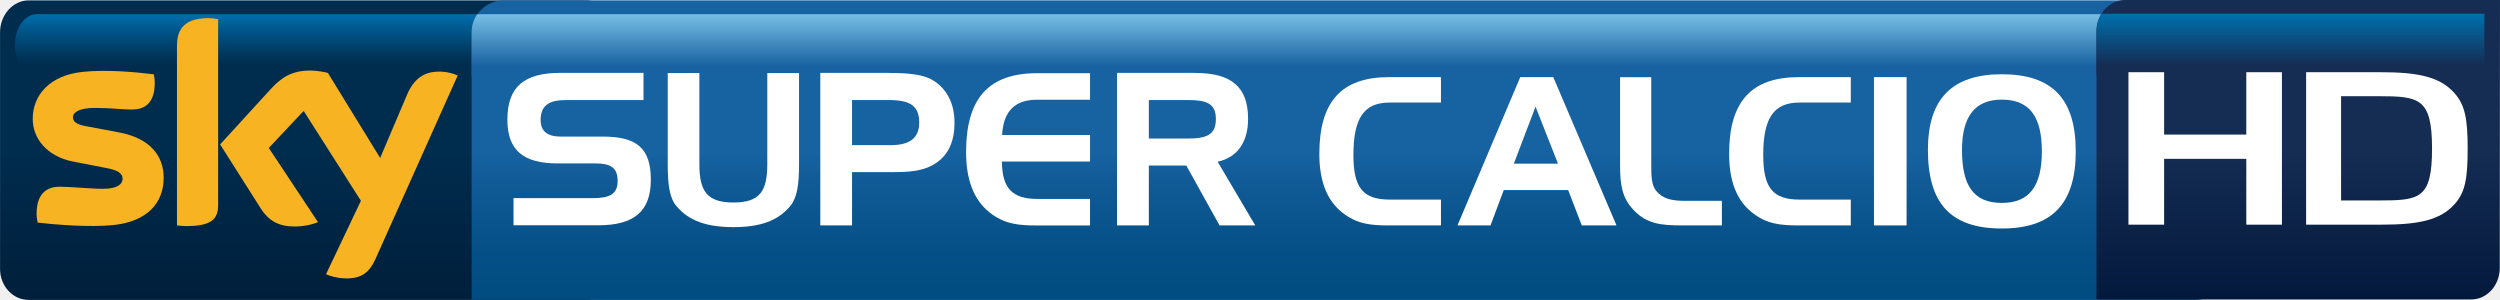
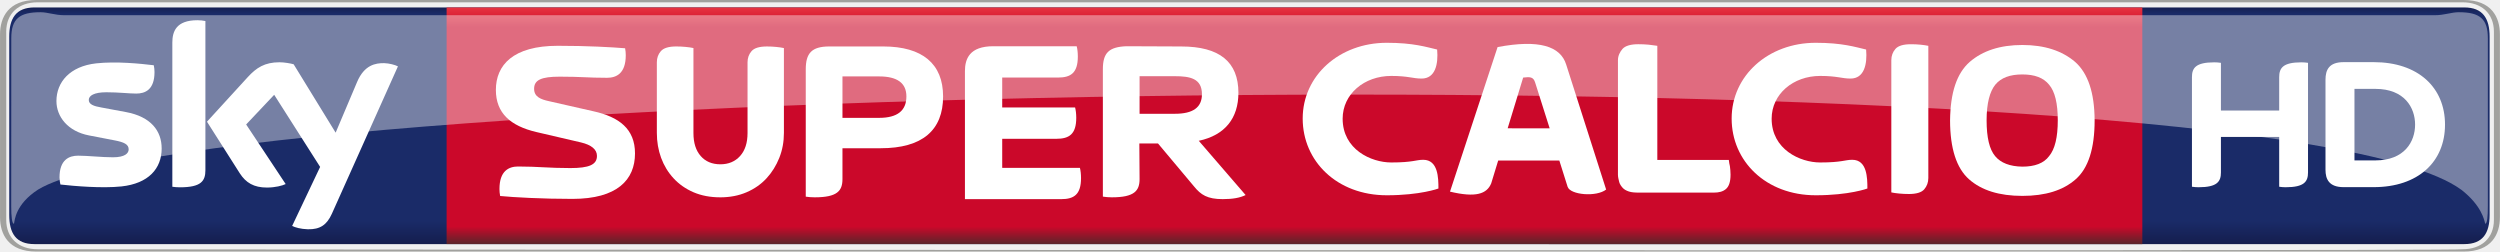
- <svg xmlns="http://www.w3.org/2000/svg" xmlns:xlink="http://www.w3.org/1999/xlink" height="20.282mm" width="169.33mm" version="1.1" viewBox="0 0 600 71.867">
+ <svg xmlns="http://www.w3.org/2000/svg" height="60.373" width="600" version="1.1" viewBox="0 0 158.75 15.974">
  <defs>
-     <linearGradient id="c" y2="776.89" gradientUnits="userSpaceOnUse" gradientTransform="matrix(0 .7102 .7102 0 -502.97 462.31)" y1="776.89" x1="0" x2="1">
-       <stop stop-color="#77BEE5" offset="0" />
-       <stop stop-color="#1862A1" offset=".844" />
-       <stop stop-color="#1862A1" offset="1" />
+     <linearGradient id="a" gradientUnits="userSpaceOnUse" gradientTransform="matrix(0 -15.029 -23.884 0 91.452 15.502)" x1="0" x2="1" y1="0" y2="0">
+       <stop stop-color="#5a252a" offset="0" />
+       <stop stop-color="#cb082a" offset=".074" />
+       <stop stop-color="#cb082a" offset=".916" />
+       <stop stop-color="#e73440" offset="1" />
    </linearGradient>
-     <clipPath id="g">
-       <use xlink:href="#h" height="776.693" width="558.425" y="0" x="0" overflow="visible" />
-     </clipPath>
-     <linearGradient id="d" y2="776.69" gradientUnits="userSpaceOnUse" gradientTransform="matrix(0 -3.4709 -3.4709 0 2744.7 465.63)" y1="776.69" x1="0" x2="1">
-       <stop stop-color="#004B7F" offset="0" />
-       <stop stop-color="#055086" offset=".168" />
-       <stop stop-color="#115C98" offset=".408" />
-       <stop stop-color="#1762A1" offset=".495" />
-       <stop stop-color="#1762A1" offset="1" />
+     <linearGradient id="b" gradientUnits="userSpaceOnUse" gradientTransform="matrix(0 15.281 -15.281 0 105.11 .3521)" x1="0" x2="1" y1="0" y2="0">
+       <stop stop-color="#141c4b" offset="0" />
+       <stop stop-color="#1a2b68" offset=".036" />
+       <stop stop-color="#1a2b68" offset=".895" />
+       <stop stop-color="#141c4b" offset="1" />
    </linearGradient>
-     <clipPath id="i">
-       <use xlink:href="#j" height="776.693" width="558.425" y="0" x="0" overflow="visible" />
-     </clipPath>
-     <linearGradient id="e" y2="776.69" gradientUnits="userSpaceOnUse" gradientTransform="matrix(0 .7102 .7102 0 -514.24 462.31)" y1="776.69" x1="0" x2="1">
-       <stop stop-color="#006EAB" offset="0" />
-       <stop stop-color="#005385" offset=".299" />
-       <stop stop-color="#00375D" offset=".657" />
-       <stop stop-color="#002C4E" offset=".844" />
-       <stop stop-color="#002C4E" offset="1" />
-     </linearGradient>
-     <clipPath id="k">
-       <use xlink:href="#l" height="776.693" width="558.425" y="0" x="0" overflow="visible" />
-     </clipPath>
-     <linearGradient id="f" y2="776.69" gradientUnits="userSpaceOnUse" gradientTransform="matrix(0 -3.4709 -3.4709 0 2733.7 465.63)" y1="776.69" x1="0" x2="1">
-       <stop stop-color="#001F3B" offset="0" />
-       <stop stop-color="#002848" offset=".356" />
-       <stop stop-color="#002C4E" offset=".495" />
-       <stop stop-color="#002C4E" offset="1" />
-     </linearGradient>
-     <clipPath id="m">
-       <use xlink:href="#n" height="776.693" width="558.425" y="0" x="0" overflow="visible" />
-     </clipPath>
-     <linearGradient id="b" gradientUnits="userSpaceOnUse" gradientTransform="matrix(-.0000028755 -71.867 71.867 -.0000028755 721.66 505.44)" x1="0" x2="1" y1="0" y2="0">
-       <stop stop-color="#03193c" offset="0" />
-       <stop stop-color="#152c53" offset=".495" />
-       <stop stop-color="#152c53" offset="1" />
-     </linearGradient>
-     <linearGradient id="a" gradientUnits="userSpaceOnUse" gradientTransform="matrix(-7.1888e-7 14.747 -14.747 -7.1888e-7 709.22 436.87)" x1="0" x2="1" y1="0" y2="0">
-       <stop stop-color="#0070ad" offset="0" />
-       <stop stop-color="#152c53" offset=".844" />
-       <stop stop-color="#152c53" offset="1" />
-     </linearGradient>
-     <path id="h" d="m39.834 462.31c-0.036 0.06-0.058 0.13-0.058 0.21v0.5h18.047v-0.71h-17.989z" />
-     <path id="j" d="m40.109 462.15c-0.184 0-0.333 0.17-0.333 0.37v3.1h17.893c0.184 0 0.332-0.16 0.332-0.36v-3.11h-17.892z" />
-     <path id="l" d="m34.739 462.31c-0.141 0-0.256 0.16-0.256 0.36 0 0.19 0.115 0.35 0.256 0.35h5.29c0.142 0 0.257-0.16 0.257-0.35 0 0-0.115-0.36-0.257-0.36h-5.29z" />
-     <path id="n" d="m34.644 462.15c-0.184 0-0.332 0.17-0.332 0.37v2.74c0 0.2 0.148 0.36 0.332 0.36h6.455c0.184 0 0.333-0.16 0.333-0.36v-2.74c0-0.2-0.149-0.37-0.333-0.37h-6.455z" />
  </defs>
-   <g transform="translate(-170.08 -433.57)">
-     <path d="m34.312 462.15h7.12v3.47h-7.12z" clip-path="url(#m)" transform="matrix(20.717 0 0 20.717 -540.75 -9140.7)" fill="url(#f)" />
-     <path d="m34.483 462.31h5.803v0.71h-5.803z" clip-path="url(#k)" transform="matrix(20.717 0 0 20.717 -540.75 -9140.7)" fill="url(#e)" />
-     <path fill="#f8b322" d="m248.33 499.37c0.82 0.43 2.54 0.95 4.68 1.01 3.69 0.09 5.69-1.32 7.19-4.66l19.72-44.02c-0.81-0.44-2.61-0.91-4.08-0.95-2.55-0.04-5.97 0.47-8.12 5.67l-6.4 15.06-12.54-20.4c-0.81-0.25-2.77-0.58-4.22-0.58-4.44 0-6.9 1.63-9.47 4.41l-12.18 13.32 9.8 15.44c1.8 2.81 4.18 4.26 8.05 4.26 2.55 0 4.67-0.6 5.64-1.05l-11.81-17.8 8.37-8.89 13.74 21.57-8.37 17.61zm-25.9-16.66c0 3.23-1.28 5.12-7.6 5.12-0.85 0-1.58-0.06-2.28-0.17v-43.05c0-3.27 1.1-6.69 7.5-6.69 0.81 0 1.61 0.09 2.38 0.25v44.54zm-13.07-6.48c0 6.07-3.96 10.48-12 11.35-5.82 0.6-14.23-0.12-18.25-0.58-0.12-0.64-0.25-1.45-0.25-2.11 0-5.28 2.86-6.51 5.53-6.51 2.78 0 7.17 0.5 10.42 0.5 3.61 0 4.69-1.24 4.69-2.38 0-1.51-1.43-2.16-4.23-2.67l-7.62-1.48c-6.34-1.22-9.72-5.59-9.72-10.25 0-5.64 4-10.4 11.87-11.27 5.97-0.64 13.22 0.08 17.2 0.58 0.14 0.66 0.22 1.3 0.22 2.03 0 5.26-2.79 6.42-5.47 6.42-2.07 0-5.26-0.39-8.9-0.39-3.71 0-5.27 1.03-5.27 2.28 0 1.3 1.48 1.86 3.8 2.23l7.29 1.37c7.48 1.41 10.69 5.66 10.69 10.88" />
-     <path d="m39.776 462.15h18.225v3.47h-18.225z" clip-path="url(#i)" transform="matrix(23.121 0 0 20.717 -636.39 -9140.7)" fill="url(#d)" />
-     <path d="m39.776 462.31h18.047v0.71h-18.047z" clip-path="url(#g)" transform="matrix(23.121 0 0 20.717 -636.39 -9140.7)" fill="url(#c)" />
-     <g fill="#fff">
-       <path d="m305.69 457.6c-4 0-5.86 1.43-5.86 4.79 0 2.65 1.61 3.96 4.8 3.96h10.09c8.08 0 11.56 2.69 11.56 10.33 0 7.69-4.08 10.96-12.66 10.96h-20.3v-6.52h19.08c4.04 0 5.91-0.98 5.91-4.13 0-3.23-1.72-4.2-5.39-4.2h-8.99c-8.29 0-12.08-3.17-12.08-10.52 0-7.94 4.1-11.21 12.72-11.21h19.95v6.52h-18.83z" />
-       <path d="m337.93 473c0 6.48 1.86 9.17 8.18 9.17s8.12-2.71 8.12-9.17v-21.9h7.62v22.1c0 4.69-0.49 7.9-2.11 9.82-2.98 3.59-7.31 5.06-13.63 5.06s-10.71-1.47-13.7-5.06c-1.65-1.96-2.07-5.18-2.07-9.82v-22.1h7.59v21.9z" />
-       <path d="m383.52 451.08c4.93 0 8.43 0.43 10.65 1.86 3.23 2.1 4.99 5.55 4.99 10.07 0 4.37-1.36 7.48-4.18 9.51-3.09 2.2-6.61 2.36-11.17 2.36h-9.24v12.78h-7.62v-36.6h16.57zm-8.95 6.52v10.8h9.3c4.58 0 6.82-1.72 6.82-5.41 0-4.06-2.24-5.41-7.27-5.41h-8.85z" />
-       <path d="m410.58 465.97h21.11v6.36h-21.15c0.04 6.59 2.61 8.99 8.62 8.99h12.53v6.36h-12.89c-4.39 0-7.77-0.35-11.31-3.19-3.73-3.02-5.55-7.81-5.55-14.39 0-12.95 5.41-18.96 17.07-18.96h12.68v6.36h-12.53c-5.49-0.04-8.25 2.69-8.58 8.47" />
-       <path d="m456.96 451.08c8.58 0 12.66 3.31 12.66 11 0 5.65-2.61 9.28-7.31 10.3l9.03 15.28h-8.58l-7.97-14.37h-8.99v14.37h-7.63v-36.6h18.79zm-11.16 6.52v9.22h9.34c4.54 0 6.75-0.91 6.75-4.66 0-3.77-2.21-4.58-6.75-4.58h-9.34z" />
-       <g>
-         <path d="m494.9 470.82c0 7.98 2.43 10.65 8.72 10.65h12.29v6.2h-12.63c-4.32 0-7.63-0.35-11.11-3.13-3.66-2.92-5.45-7.58-5.45-14.02 0-12.59 5.31-18.44 16.76-18.44h12.43v6.1h-12.29c-6.29 0-8.72 3.81-8.72 12.64" />
-         <path d="m533.4 472.85h10.6l-5.39-13.68-5.21 13.68zm9.47-20.77 15.17 35.59h-8.33l-3.27-8.48h-15.46l-3.18 8.48h-7.93l15.07-35.59h7.93z" />
-         <path d="m562.12 483.95c-2.73-2.87-3.22-6-3.22-10.71v-21.15h7.48v19.52 1.38c0 2.93 0.05 5.06 1.24 6.45 1.58 1.88 3.71 2.33 6.89 2.33h8.82v5.9h-9.47c-5.15 0-8.57-0.35-11.74-3.72" />
-         <path d="m593.26 470.82c0 7.98 2.42 10.65 8.72 10.65h12.29v6.2h-12.64c-4.31 0-7.63-0.35-11.1-3.13-3.67-2.92-5.46-7.58-5.46-14.02 0-12.59 5.31-18.44 16.76-18.44h12.44v6.1h-12.29c-6.3 0-8.73 3.81-8.73 12.64" />
-         <path d="m619.83 452.08h7.83v35.59h-7.83v-35.59z" />
-         <path d="m640.96 469.58c0 8.67 2.87 12.69 9.56 12.69 6.59 0 9.61-4.02 9.61-12.4 0-8.37-3.02-12.39-9.61-12.39-6.45 0-9.56 4.02-9.56 12.1m9.56-18.19c12.09 0 17.74 5.9 17.74 18.48 0 12.59-5.65 18.54-17.74 18.54-12.24 0-17.74-5.95-17.74-18.88 0-12.24 5.79-18.14 17.74-18.14" />
-       </g>
+   <path d="m2.167 0.472c-1.166 0.012-1.583 0.708-1.583 1.863v11.302c0 1.164 0.417 1.864 1.6 1.864h154.3c1.18 0 1.61-0.699 1.61-1.863v-11.302c0-1.163-0.43-1.863-1.61-1.863z" stroke-width="1.333" fill="url(#b)" />
+   <path d="m28.359 0.472v15.028s75.801 0.001 107.68 0.001v-15.029c-35.3 0.001-107.68-0-107.68-0z" stroke-width="1.68" fill="url(#a)" />
+   <path d="m2.297 0c-1.76 0-2.297 1.095-2.297 2.188v11.6c-0 1.093 0.536 2.186 2.296 2.186h154.15c1.77 0 2.3-1.093 2.3-2.188v-11.599c0-1.094-0.53-2.187-2.3-2.187-50.95 0-107.87-0-154.15-0zm0.078 0.147c50.864-0 107.72 0 154 0 1.19 0 1.99 0.698 1.99 1.863v11.954c0 1.164-0.8 1.863-1.99 1.863 0.08 0.147-154 0-154 0-1.18 0-1.981-0.7-1.981-1.863v-11.955c0-1.163 0.801-1.862 1.986-1.862z" stroke-width="1.333" fill="#a1a19e" />
+   <g fill="#fff">
+     <path d="m144.73 7.021v-2.122c0-0.575 0.23-0.941 1.41-0.941 0.15 0 0.28 0.011 0.42 0.032v6.962c0 0.572-0.23 0.938-1.42 0.938-0.14 0-0.27-0.011-0.41-0.032v-3.161h-3.7v2.255c0 0.572-0.23 0.938-1.42 0.938-0.14 0-0.27-0.011-0.42-0.032v-6.959c0-0.575 0.23-0.941 1.42-0.941 0.15 0 0.27 0.011 0.42 0.032v3.031zm10.53 0.893c0-2.365-1.71-3.968-4.53-3.968h-1.91c-0.92 0-1.15 0.484-1.15 1.121v5.71c0 0.61 0.23 1.107 1.15 1.107h1.91c2.82 0 4.53-1.604 4.53-3.97m-5.75 2.271v-4.541h1.33c1.85 0 2.52 1.195 2.52 2.27 0 1.077-0.67 2.271-2.52 2.271z" stroke-width="1.333" />
+     <path stroke-width="1.666" d="m10.265 9.425c0 1.287-0.842 2.227-2.55 2.413-1.238 0.132-3.029-0.023-3.881-0.121-0.032-0.14-0.057-0.312-0.057-0.449 0-1.126 0.61-1.383 1.18-1.383 0.591 0 1.524 0.103 2.218 0.103 0.763 0 0.994-0.259 0.994-0.505 0-0.323-0.308-0.458-0.899-0.571l-1.619-0.312c-1.349-0.259-2.069-1.192-2.069-2.181 0-1.203 0.851-2.211 2.527-2.396 1.266-0.138 2.808 0.017 3.654 0.121 0.032 0.145 0.047 0.282 0.047 0.433 0 1.121-0.592 1.365-1.162 1.365-0.438 0-1.118-0.083-1.894-0.083-0.79 0-1.118 0.22-1.118 0.487 0 0.28 0.311 0.397 0.806 0.481l1.549 0.288c1.591 0.293 2.273 1.198 2.273 2.309m2.778 1.381c0 0.69-0.269 1.089-1.617 1.089-0.179 0-0.333-0.014-0.483-0.035v-9.154c0-0.695 0.236-1.421 1.596-1.421 0.172 0 0.345 0.018 0.504 0.052zm5.508 3.541c0.176 0.092 0.539 0.2 0.996 0.213 0.781 0.018 1.207-0.282 1.525-0.982l4.197-9.362c-0.174-0.094-0.558-0.197-0.872-0.205-0.539-0.008-1.263 0.102-1.726 1.206l-1.358 3.208-2.666-4.342c-0.171-0.052-0.592-0.128-0.9-0.128-0.939 0-1.466 0.346-2.012 0.94l-2.592 2.834 2.085 3.28c0.385 0.597 0.893 0.902 1.718 0.902 0.538 0 0.988-0.122 1.194-0.222l-2.509-3.784 1.78-1.884 2.917 4.579z" />
+     <g stroke-width="1.333">
+       <path d="m104.09 12.231c-0.27 0-0.49-0.014-0.66-0.072s-0.3-0.131-0.39-0.232-0.18-0.221-0.22-0.366c-0.03-0.146-0.08-0.297-0.08-0.46v-7.279c0-0.28 0.12-0.518 0.29-0.717 0.18-0.197 0.52-0.297 1-0.297 0.21 0 0.46 0.009 0.66 0.029 0.19 0.019 0.34 0.043 0.55 0.072v7.245h4.54c0.02 0.207 0.04 0.246 0.07 0.401 0.02 0.154 0.04 0.33 0.04 0.534 0 0.453-0.1 0.748-0.29 0.912s-0.44 0.23-0.77 0.23z" />
+       <path d="m121.21 12.319c-0.21 0-0.41-0.009-0.61-0.029-0.2-0.019-0.37-0.043-0.5-0.072v-8.395c0-0.28 0.09-0.52 0.26-0.717 0.18-0.199 0.5-0.297 0.99-0.297 0.2 0 0.4 0.009 0.6 0.028 0.19 0.02 0.36 0.044 0.5 0.073v8.395c0 0.28-0.09 0.518-0.26 0.717-0.17 0.198-0.5 0.298-0.98 0.298" />
+       <path d="m128.42 12.439c1.46 0 2.59-0.349 3.39-1.058 0.8-0.702 1.2-1.954 1.2-3.739-0.01-1.757-0.42-2.986-1.24-3.712-0.83-0.708-1.94-1.073-3.35-1.073s-2.52 0.365-3.34 1.073c-0.83 0.727-1.23 1.955-1.25 3.712 0 1.785 0.41 3.037 1.2 3.739 0.8 0.709 1.93 1.058 3.39 1.058m2.25-4.797c0 1.073-0.18 1.826-0.55 2.271-0.34 0.46-0.92 0.669-1.7 0.669-0.79-0.012-1.37-0.235-1.73-0.669-0.36-0.431-0.54-1.182-0.54-2.271 0-1.075 0.2-1.827 0.55-2.262 0.37-0.447 0.94-0.653 1.72-0.653s1.34 0.207 1.7 0.653c0.37 0.435 0.55 1.186 0.55 2.262" />
+       <path d="m98.404 8.149-0.918-2.896c-0.115-0.391-0.339-0.373-0.765-0.327l-0.984 3.221zm-6.329 4.021 3.022-9.181c2.631-0.496 3.992-0.059 4.356 1.11l2.537 7.937c-0.61 0.485-2.273 0.346-2.446-0.174l-0.526-1.667h-3.883l-0.442 1.447c-0.277 0.676-0.983 0.919-2.618 0.527" />
+       <path d="m91.259 3.145c-0.682-0.156-1.506-0.428-3.197-0.428-3.008 0-5.341 2.079-5.341 4.812 0 2.7 2.17 4.871 5.341 4.871 2.133 0 3.279-0.429 3.279-0.429 0-0.659-0.013-1.824-0.965-1.824-0.464 0-0.653 0.17-2.033 0.17-1.276 0-3.085-0.826-3.085-2.779 0-1.565 1.37-2.716 3.085-2.716 1.089 0 1.356 0.167 1.93 0.167 0.867 0 1.068-0.91 0.986-1.843" />
+       <path d="m118.5 3.145c-0.68-0.156-1.51-0.428-3.2-0.428-3.01 0-5.34 2.079-5.34 4.812 0 2.7 2.17 4.871 5.34 4.871 2.14 0 3.28-0.429 3.28-0.429 0-0.659-0.01-1.824-0.96-1.824-0.47 0-0.66 0.17-2.04 0.17-1.27 0-3.08-0.826-3.08-2.779 0-1.565 1.37-2.716 3.08-2.716 1.09 0 1.36 0.167 1.93 0.167 0.87 0 1.07-0.91 0.99-1.843" />
    </g>
-     <path fill="url(#b)" d="m680.19 433.57c-3.81 0-6.95 3.34-6.95 7.5v64.37h89.9c3.81 0 6.88-3.38 6.88-7.54l0.06-64.33h-89.89z" />
-     <path fill="url(#a)" d="m674.43 436.87c-0.75 1.2-1.19 2.64-1.19 4.2v10.55h93.09v-14.75h-91.9z" />
-     <path d="m709.19 487.49v-15.8h-19.72v15.8h-8.56v-36.59h8.56v14.97h19.72v-14.97h8.55v36.59h-8.55z" fill="#fff" />
-     <path d="m741.01 456.66h-9.07v25.02h9.15c9.71 0 12.68-0.39 12.68-12.46s-3.04-12.56-12.76-12.56m18.19 25.89c-3.48 3.9-8.7 4.94-17.68 4.94h-17.97v-36.59h17.9c8.98 0 14.21 1.1 17.68 4.99 2.54 2.86 3.19 6.14 3.19 13.33s-0.58 10.48-3.12 13.33" fill="#fff" />
+     <path stroke-width="1.666" d="m40.322 9.742c0-1.558-1.015-2.316-2.631-2.674l-2.831-0.643c-0.515-0.113-0.945-0.272-0.945-0.786 0-0.558 0.446-0.771 1.632-0.771 1.401 0 1.729 0.072 3.002 0.072 0.587 0 1.186-0.272 1.186-1.43 0-0.143-0.013-0.301-0.041-0.445-0.858-0.07-2.39-0.157-4.275-0.157-2.847 0-3.932 1.23-3.932 2.803 0 1.473 0.929 2.288 2.572 2.674l2.831 0.659c0.657 0.156 1.016 0.443 1.016 0.856 0 0.558-0.5 0.773-1.688 0.773-1.399 0-2.044-0.1-3.317-0.1-0.585 0-1.186 0.271-1.186 1.429 0 0.144 0.014 0.3 0.043 0.444 0.858 0.085 2.702 0.184 4.589 0.184 2.845 0 3.975-1.214 3.975-2.887" />
+     <path stroke-width="1.666" d="m51.165 12.488c0.172 0.028 0.372 0.042 0.572 0.042 1.431 0 1.759-0.413 1.759-1.157v-1.96h2.429c2.646 0 3.961-1.143 3.961-3.289 0-2.073-1.315-3.174-3.803-3.174h-3.417c-1.144 0-1.501 0.443-1.501 1.46zm2.331-5.004v-2.631h2.329c1.16 0 1.731 0.428 1.731 1.271 0 0.901-0.571 1.36-1.731 1.36z" />
+     <path d="m45.729 12.53c-0.631 0-1.196-0.108-1.696-0.323-0.497-0.215-0.917-0.51-1.262-0.884-0.346-0.373-0.608-0.806-0.791-1.299-0.18-0.493-0.271-1.022-0.271-1.587v-4.481c0-0.278 0.085-0.515 0.257-0.711 0.174-0.196 0.499-0.295 0.976-0.295 0.203 0 0.4 0.01 0.597 0.029s0.362 0.043 0.494 0.072v5.4c0 0.623 0.154 1.109 0.462 1.458 0.306 0.349 0.723 0.524 1.248 0.524 0.517 0 0.934-0.175 1.251-0.524 0.314-0.349 0.474-0.835 0.474-1.458v-4.495c0-0.278 0.085-0.514 0.257-0.711 0.171-0.196 0.497-0.294 0.976-0.294 0.203 0 0.397 0.01 0.589 0.029 0.191 0.019 0.354 0.043 0.488 0.072v5.386c0 0.565-0.097 1.094-0.294 1.587-0.197 0.493-0.466 0.926-0.811 1.299-0.346 0.374-0.765 0.669-1.265 0.884-0.497 0.215-1.057 0.323-1.679 0.323" stroke-width=".286" />
+     <path d="m63.64 10.657v-1.843h3.438c0.815 0 1.264-0.291 1.264-1.335 0-0.247-0.03-0.493-0.073-0.654h-4.629v-1.9h3.541c0.812 0 1.261-0.29 1.261-1.336 0-0.246-0.027-0.492-0.073-0.653h-5.295c-1.509 0-1.801 0.799-1.801 1.583v8.127h6.111c0.812 0 1.261-0.291 1.261-1.336 0-0.246-0.027-0.493-0.071-0.652h-4.915z" stroke-width=".271" />
+     <path stroke-width="1.666" d="m72.348 9.112h1.186l2.291 2.731c0.429 0.528 0.843 0.802 1.816 0.802 0.656 0 1.1-0.087 1.456-0.259l-2.975-3.445c1.674-0.357 2.517-1.445 2.517-3.046 0-1.973-1.203-2.944-3.632-2.944l-3.474-0.015c-1.128 0.043-1.501 0.428-1.501 1.458v8.092c0.172 0.028 0.373 0.044 0.572 0.044 1.429 0 1.759-0.415 1.759-1.159zm0.015-1.887v-2.386h2.244c0.958 0 1.716 0.142 1.716 1.143 0 0.843-0.571 1.243-1.716 1.243z" />
+     <path opacity=".4" d="m156.28 12.038c1.31 1.01 1.48 1.961 1.53 2.169 0.13 0 0.17-0.444 0.17-1.109v-10.669c0-1.236-0.51-1.653-1.85-1.653-0.46 0-0.91 0.19-1.51 0.19h-150.53c-0.609 0-1.064-0.19-1.517-0.19-1.343 0-1.858 0.417-1.858 1.653l-0.004 10.669c0 0.665 0.047 1.11 0.175 1.11 0.047-0.208 0.086-1.235 1.531-2.17 11.539-6.941 141.42-9.07 153.86 0" stroke-width="1.887" />
  </g>
</svg>
